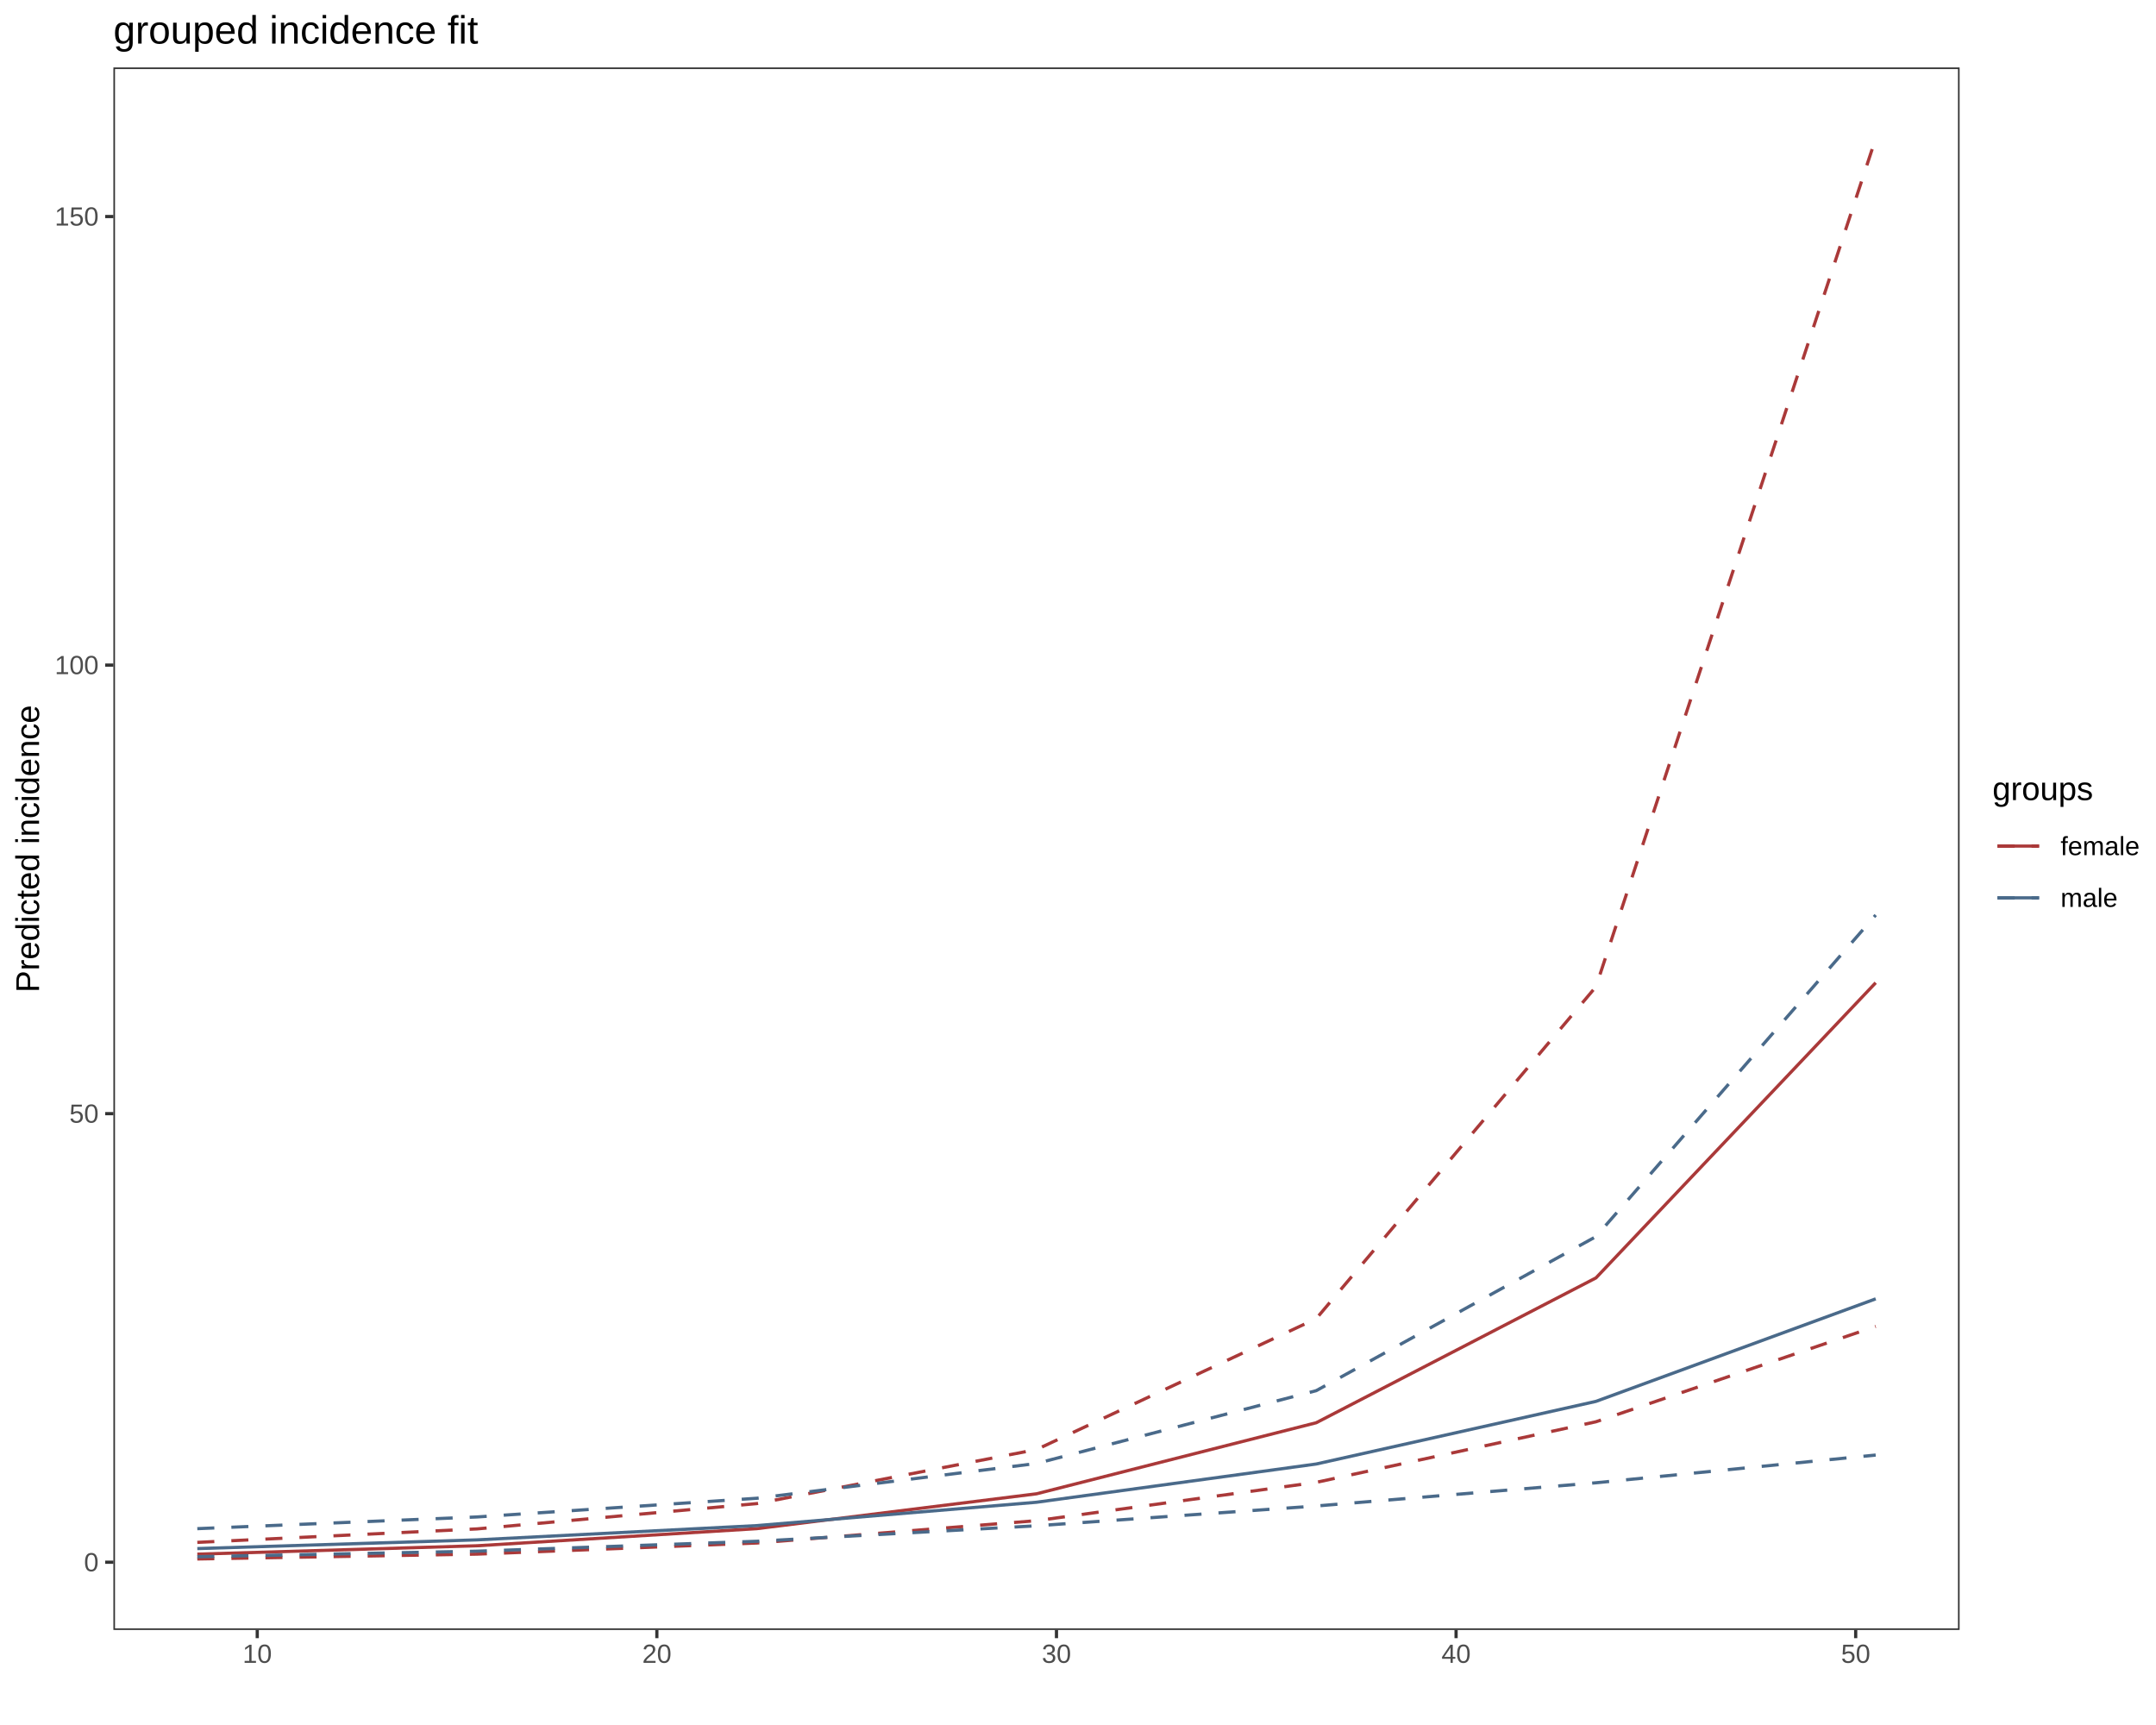
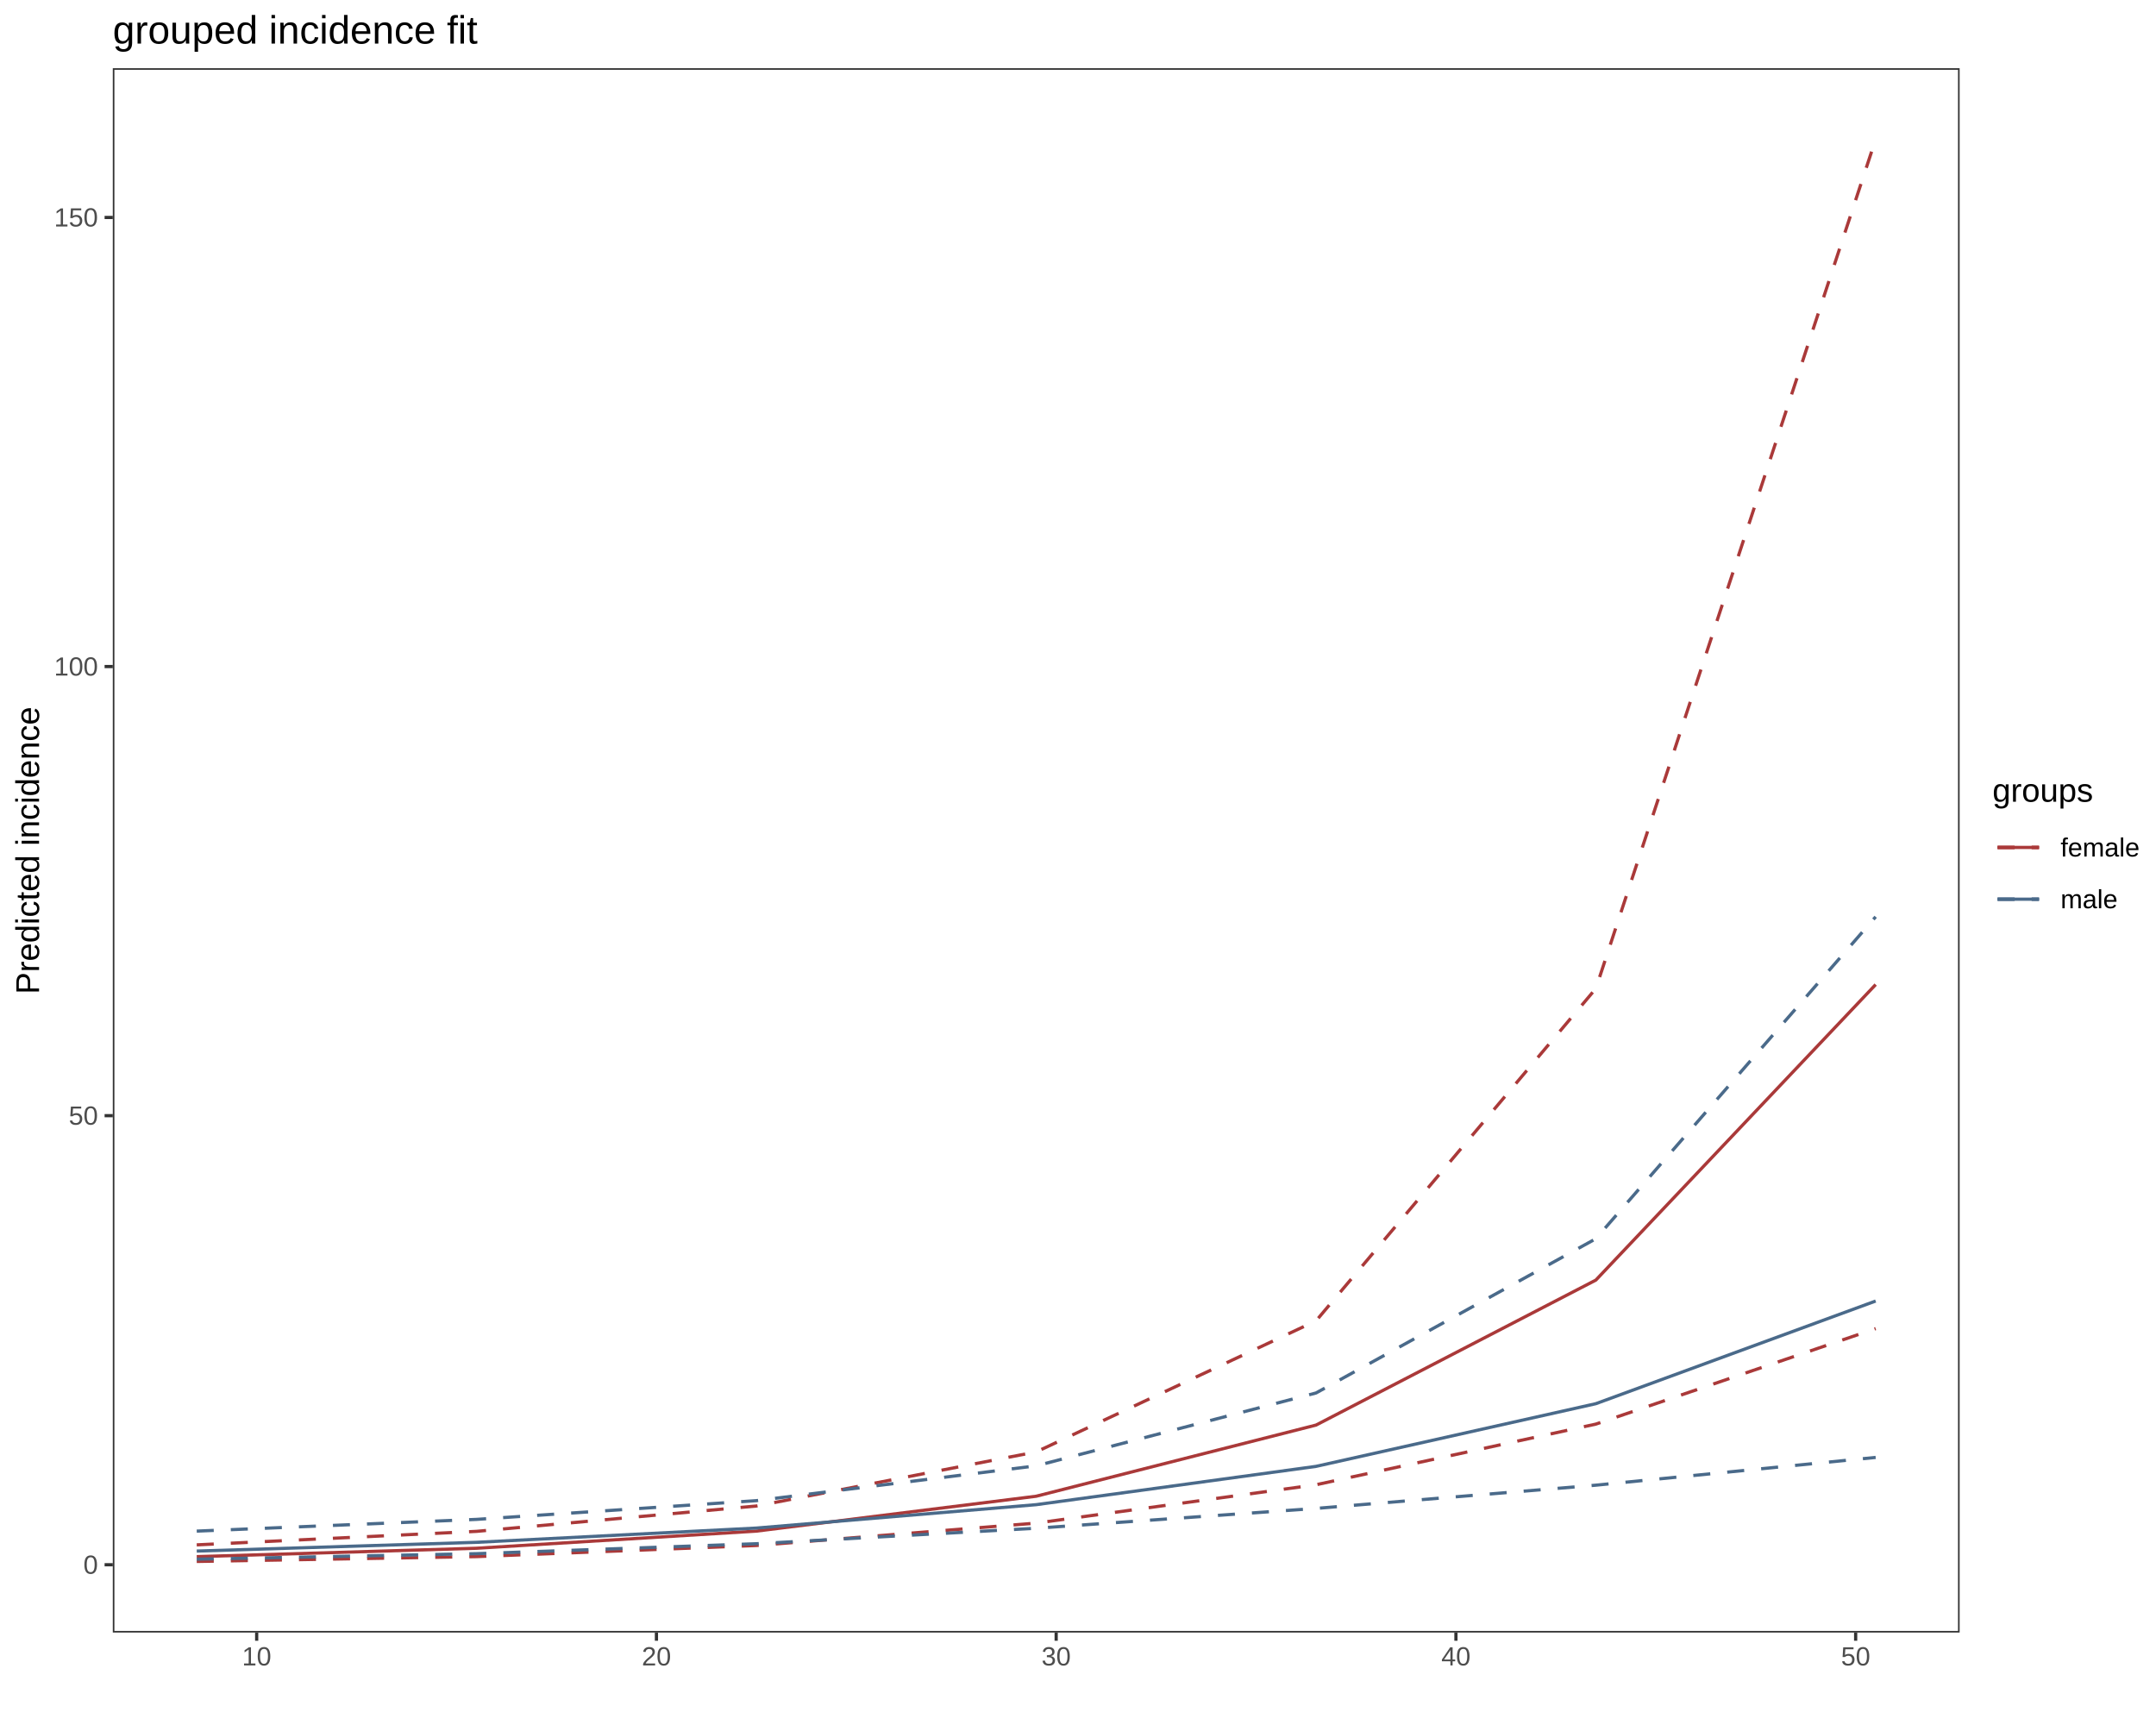
<svg xmlns="http://www.w3.org/2000/svg" viewBox="0 0 720.00 576.00">
  <defs>
    <style type="text/css">
    line, polyline, polygon, path, rect, circle {
      fill: none;
      stroke: #000000;
      stroke-linecap: round;
      stroke-linejoin: round;
      stroke-miterlimit: 10.00;
    }
  </style>
  </defs>
  <rect width="100%" height="100%" style="stroke: none; fill: #FFFFFF;" />
  <rect x="0.00" y="0.00" width="720.00" height="576.00" style="stroke-width: 1.07; stroke: #FFFFFF; fill: #FFFFFF;" />
  <defs>
-     <clipPath id="cpMzcuODd8NjU0LjQxfDU0NC4yN3wyMi41Mg==">
-       <rect x="37.87" y="22.52" width="616.54" height="521.75" />
+     <clipPath id="cpMzcuNjd8NjU0LjQxfDU0NS4xM3wyMi43Nw==">
+       <rect x="37.67" y="22.77" width="616.75" height="522.36" />
    </clipPath>
  </defs>
-   <rect x="37.87" y="22.52" width="616.54" height="521.75" style="stroke-width: 1.07; stroke: none; fill: #FFFFFF;" clip-path="url(#cpMzcuODd8NjU0LjQxfDU0NC4yN3wyMi41Mg==)" />
-   <polyline points="65.89,518.95 159.31,516.15 252.73,510.44 346.14,498.80 439.56,475.07 532.97,426.71 626.39,328.15 " style="stroke-width: 1.07; stroke: #AA3939; stroke-linecap: butt;" clip-path="url(#cpMzcuODd8NjU0LjQxfDU0NC4yN3wyMi41Mg==)" />
-   <polyline points="65.89,517.09 159.31,514.18 252.73,509.42 346.14,501.62 439.56,488.85 532.97,467.94 626.39,433.70 " style="stroke-width: 1.07; stroke: #4A6A8A; stroke-linecap: butt;" clip-path="url(#cpMzcuODd8NjU0LjQxfDU0NC4yN3wyMi41Mg==)" />
-   <polyline points="65.89,520.56 159.31,518.94 252.73,515.23 346.14,507.77 439.56,494.98 532.97,474.75 626.39,442.90 " style="stroke-width: 1.07; stroke: #AA3939; stroke-dasharray: 5.69,5.69; stroke-linecap: butt;" clip-path="url(#cpMzcuODd8NjU0LjQxfDU0NC4yN3wyMi41Mg==)" />
-   <polyline points="65.89,519.80 159.31,517.96 252.73,514.65 346.14,509.48 439.56,502.87 532.97,495.12 626.39,485.86 " style="stroke-width: 1.07; stroke: #4A6A8A; stroke-dasharray: 5.69,5.69; stroke-linecap: butt;" clip-path="url(#cpMzcuODd8NjU0LjQxfDU0NC4yN3wyMi41Mg==)" />
-   <polyline points="65.89,515.02 159.31,510.52 252.73,502.07 346.14,484.02 439.56,440.31 532.97,329.48 626.39,46.24 " style="stroke-width: 1.07; stroke: #AA3939; stroke-dasharray: 5.69,5.69; stroke-linecap: butt;" clip-path="url(#cpMzcuODd8NjU0LjQxfDU0NC4yN3wyMi41Mg==)" />
-   <polyline points="65.89,510.44 159.31,506.53 252.73,500.29 346.14,488.67 439.56,464.36 532.97,412.92 626.39,305.55 " style="stroke-width: 1.07; stroke: #4A6A8A; stroke-dasharray: 5.69,5.69; stroke-linecap: butt;" clip-path="url(#cpMzcuODd8NjU0LjQxfDU0NC4yN3wyMi41Mg==)" />
-   <rect x="37.87" y="22.52" width="616.54" height="521.75" style="stroke-width: 1.07; stroke: #333333;" clip-path="url(#cpMzcuODd8NjU0LjQxfDU0NC4yN3wyMi41Mg==)" />
+   <rect x="37.67" y="22.77" width="616.75" height="522.36" style="stroke-width: 1.07; stroke: none; fill: #FFFFFF;" clip-path="url(#cpMzcuNjd8NjU0LjQxfDU0NS4xM3wyMi43Nw==)" />
+   <polyline points="65.70,519.78 159.15,516.98 252.59,511.26 346.04,499.61 439.49,475.85 532.93,427.44 626.38,328.76 " style="stroke-width: 1.07; stroke: #AA3939; stroke-linecap: butt;" clip-path="url(#cpMzcuNjd8NjU0LjQxfDU0NS4xM3wyMi43Nw==)" />
+   <polyline points="65.70,517.92 159.15,515.00 252.59,510.24 346.04,502.43 439.49,489.64 532.93,468.71 626.38,434.43 " style="stroke-width: 1.07; stroke: #4A6A8A; stroke-linecap: butt;" clip-path="url(#cpMzcuNjd8NjU0LjQxfDU0NS4xM3wyMi43Nw==)" />
+   <polyline points="65.70,521.39 159.15,519.77 252.59,516.06 346.04,508.59 439.49,495.78 532.93,475.53 626.38,443.64 " style="stroke-width: 1.07; stroke: #AA3939; stroke-dasharray: 5.69,5.69; stroke-linecap: butt;" clip-path="url(#cpMzcuNjd8NjU0LjQxfDU0NS4xM3wyMi43Nw==)" />
+   <polyline points="65.70,520.63 159.15,518.79 252.59,515.47 346.04,510.30 439.49,503.68 532.93,495.92 626.38,486.65 " style="stroke-width: 1.07; stroke: #4A6A8A; stroke-dasharray: 5.69,5.69; stroke-linecap: butt;" clip-path="url(#cpMzcuNjd8NjU0LjQxfDU0NS4xM3wyMi43Nw==)" />
+   <polyline points="65.70,515.85 159.15,511.34 252.59,502.88 346.04,484.81 439.49,441.05 532.93,330.09 626.38,46.52 " style="stroke-width: 1.07; stroke: #AA3939; stroke-dasharray: 5.69,5.69; stroke-linecap: butt;" clip-path="url(#cpMzcuNjd8NjU0LjQxfDU0NS4xM3wyMi43Nw==)" />
+   <polyline points="65.70,511.26 159.15,507.34 252.59,501.09 346.04,489.46 439.49,465.13 532.93,413.63 626.38,306.13 " style="stroke-width: 1.07; stroke: #4A6A8A; stroke-dasharray: 5.69,5.69; stroke-linecap: butt;" clip-path="url(#cpMzcuNjd8NjU0LjQxfDU0NS4xM3wyMi43Nw==)" />
+   <rect x="37.67" y="22.77" width="616.75" height="522.36" style="stroke-width: 1.07; stroke: #333333;" clip-path="url(#cpMzcuNjd8NjU0LjQxfDU0NS4xM3wyMi43Nw==)" />
  <defs>
    <clipPath id="cpMC4wMHw3MjAuMDB8NTc2LjAwfDAuMDA=">
      <rect x="0.00" y="0.00" width="720.00" height="576.00" />
    </clipPath>
  </defs>
  <g clip-path="url(#cpMC4wMHw3MjAuMDB8NTc2LjAwfDAuMDA=)">
-     <text x="28.05" y="524.68" style="font-size: 8.80px; fill: #4D4D4D; font-family: Liberation Sans;" textLength="4.89px" lengthAdjust="spacingAndGlyphs">0</text>
+     <text x="27.84" y="525.51" style="font-size: 8.80px; fill: #4D4D4D; font-family: Liberation Sans;" textLength="4.89px" lengthAdjust="spacingAndGlyphs">0</text>
  </g>
  <g clip-path="url(#cpMC4wMHw3MjAuMDB8NTc2LjAwfDAuMDA=)">
-     <text x="23.16" y="374.89" style="font-size: 8.80px; fill: #4D4D4D; font-family: Liberation Sans;" textLength="9.78px" lengthAdjust="spacingAndGlyphs">50</text>
+     <text x="22.95" y="375.55" style="font-size: 8.80px; fill: #4D4D4D; font-family: Liberation Sans;" textLength="9.78px" lengthAdjust="spacingAndGlyphs">50</text>
  </g>
  <g clip-path="url(#cpMC4wMHw3MjAuMDB8NTc2LjAwfDAuMDA=)">
-     <text x="18.27" y="225.11" style="font-size: 8.80px; fill: #4D4D4D; font-family: Liberation Sans;" textLength="14.67px" lengthAdjust="spacingAndGlyphs">100</text>
+     <text x="18.06" y="225.59" style="font-size: 8.80px; fill: #4D4D4D; font-family: Liberation Sans;" textLength="14.67px" lengthAdjust="spacingAndGlyphs">100</text>
  </g>
  <g clip-path="url(#cpMC4wMHw3MjAuMDB8NTc2LjAwfDAuMDA=)">
-     <text x="18.27" y="75.33" style="font-size: 8.80px; fill: #4D4D4D; font-family: Liberation Sans;" textLength="14.67px" lengthAdjust="spacingAndGlyphs">150</text>
+     <text x="18.06" y="75.63" style="font-size: 8.80px; fill: #4D4D4D; font-family: Liberation Sans;" textLength="14.67px" lengthAdjust="spacingAndGlyphs">150</text>
  </g>
-   <polyline points="35.13,521.65 37.87,521.65 " style="stroke-width: 1.07; stroke: #333333; stroke-linecap: butt;" clip-path="url(#cpMC4wMHw3MjAuMDB8NTc2LjAwfDAuMDA=)" />
-   <polyline points="35.13,371.87 37.87,371.87 " style="stroke-width: 1.07; stroke: #333333; stroke-linecap: butt;" clip-path="url(#cpMC4wMHw3MjAuMDB8NTc2LjAwfDAuMDA=)" />
-   <polyline points="35.13,222.09 37.87,222.09 " style="stroke-width: 1.07; stroke: #333333; stroke-linecap: butt;" clip-path="url(#cpMC4wMHw3MjAuMDB8NTc2LjAwfDAuMDA=)" />
-   <polyline points="35.13,72.30 37.87,72.30 " style="stroke-width: 1.07; stroke: #333333; stroke-linecap: butt;" clip-path="url(#cpMC4wMHw3MjAuMDB8NTc2LjAwfDAuMDA=)" />
-   <polyline points="85.91,547.01 85.91,544.27 " style="stroke-width: 1.07; stroke: #333333; stroke-linecap: butt;" clip-path="url(#cpMC4wMHw3MjAuMDB8NTc2LjAwfDAuMDA=)" />
-   <polyline points="219.36,547.01 219.36,544.27 " style="stroke-width: 1.07; stroke: #333333; stroke-linecap: butt;" clip-path="url(#cpMC4wMHw3MjAuMDB8NTc2LjAwfDAuMDA=)" />
-   <polyline points="352.81,547.01 352.81,544.27 " style="stroke-width: 1.07; stroke: #333333; stroke-linecap: butt;" clip-path="url(#cpMC4wMHw3MjAuMDB8NTc2LjAwfDAuMDA=)" />
-   <polyline points="486.26,547.01 486.26,544.27 " style="stroke-width: 1.07; stroke: #333333; stroke-linecap: butt;" clip-path="url(#cpMC4wMHw3MjAuMDB8NTc2LjAwfDAuMDA=)" />
-   <polyline points="619.71,547.01 619.71,544.27 " style="stroke-width: 1.07; stroke: #333333; stroke-linecap: butt;" clip-path="url(#cpMC4wMHw3MjAuMDB8NTc2LjAwfDAuMDA=)" />
+   <polyline points="34.93,522.49 37.67,522.49 " style="stroke-width: 1.07; stroke: #333333; stroke-linecap: butt;" clip-path="url(#cpMC4wMHw3MjAuMDB8NTc2LjAwfDAuMDA=)" />
+   <polyline points="34.93,372.53 37.67,372.53 " style="stroke-width: 1.07; stroke: #333333; stroke-linecap: butt;" clip-path="url(#cpMC4wMHw3MjAuMDB8NTc2LjAwfDAuMDA=)" />
+   <polyline points="34.93,222.57 37.67,222.57 " style="stroke-width: 1.07; stroke: #333333; stroke-linecap: butt;" clip-path="url(#cpMC4wMHw3MjAuMDB8NTc2LjAwfDAuMDA=)" />
+   <polyline points="34.93,72.61 37.67,72.61 " style="stroke-width: 1.07; stroke: #333333; stroke-linecap: butt;" clip-path="url(#cpMC4wMHw3MjAuMDB8NTc2LjAwfDAuMDA=)" />
+   <polyline points="85.72,547.87 85.72,545.13 " style="stroke-width: 1.07; stroke: #333333; stroke-linecap: butt;" clip-path="url(#cpMC4wMHw3MjAuMDB8NTc2LjAwfDAuMDA=)" />
+   <polyline points="219.22,547.87 219.22,545.13 " style="stroke-width: 1.07; stroke: #333333; stroke-linecap: butt;" clip-path="url(#cpMC4wMHw3MjAuMDB8NTc2LjAwfDAuMDA=)" />
+   <polyline points="352.71,547.87 352.71,545.13 " style="stroke-width: 1.07; stroke: #333333; stroke-linecap: butt;" clip-path="url(#cpMC4wMHw3MjAuMDB8NTc2LjAwfDAuMDA=)" />
+   <polyline points="486.21,547.87 486.21,545.13 " style="stroke-width: 1.07; stroke: #333333; stroke-linecap: butt;" clip-path="url(#cpMC4wMHw3MjAuMDB8NTc2LjAwfDAuMDA=)" />
+   <polyline points="619.70,547.87 619.70,545.13 " style="stroke-width: 1.07; stroke: #333333; stroke-linecap: butt;" clip-path="url(#cpMC4wMHw3MjAuMDB8NTc2LjAwfDAuMDA=)" />
  <g clip-path="url(#cpMC4wMHw3MjAuMDB8NTc2LjAwfDAuMDA=)">
-     <text x="81.02" y="555.25" style="font-size: 8.80px; fill: #4D4D4D; font-family: Liberation Sans;" textLength="9.78px" lengthAdjust="spacingAndGlyphs">10</text>
+     <text x="80.83" y="556.11" style="font-size: 8.80px; fill: #4D4D4D; font-family: Liberation Sans;" textLength="9.78px" lengthAdjust="spacingAndGlyphs">10</text>
  </g>
  <g clip-path="url(#cpMC4wMHw3MjAuMDB8NTc2LjAwfDAuMDA=)">
-     <text x="214.47" y="555.25" style="font-size: 8.80px; fill: #4D4D4D; font-family: Liberation Sans;" textLength="9.78px" lengthAdjust="spacingAndGlyphs">20</text>
+     <text x="214.33" y="556.11" style="font-size: 8.80px; fill: #4D4D4D; font-family: Liberation Sans;" textLength="9.78px" lengthAdjust="spacingAndGlyphs">20</text>
  </g>
  <g clip-path="url(#cpMC4wMHw3MjAuMDB8NTc2LjAwfDAuMDA=)">
-     <text x="347.92" y="555.25" style="font-size: 8.80px; fill: #4D4D4D; font-family: Liberation Sans;" textLength="9.78px" lengthAdjust="spacingAndGlyphs">30</text>
+     <text x="347.82" y="556.11" style="font-size: 8.80px; fill: #4D4D4D; font-family: Liberation Sans;" textLength="9.78px" lengthAdjust="spacingAndGlyphs">30</text>
  </g>
  <g clip-path="url(#cpMC4wMHw3MjAuMDB8NTc2LjAwfDAuMDA=)">
-     <text x="481.37" y="555.25" style="font-size: 8.80px; fill: #4D4D4D; font-family: Liberation Sans;" textLength="9.78px" lengthAdjust="spacingAndGlyphs">40</text>
+     <text x="481.32" y="556.11" style="font-size: 8.80px; fill: #4D4D4D; font-family: Liberation Sans;" textLength="9.78px" lengthAdjust="spacingAndGlyphs">40</text>
  </g>
  <g clip-path="url(#cpMC4wMHw3MjAuMDB8NTc2LjAwfDAuMDA=)">
-     <text x="614.82" y="555.25" style="font-size: 8.80px; fill: #4D4D4D; font-family: Liberation Sans;" textLength="9.78px" lengthAdjust="spacingAndGlyphs">50</text>
+     <text x="614.81" y="556.11" style="font-size: 8.80px; fill: #4D4D4D; font-family: Liberation Sans;" textLength="9.78px" lengthAdjust="spacingAndGlyphs">50</text>
  </g>
  <g clip-path="url(#cpMC4wMHw3MjAuMDB8NTc2LjAwfDAuMDA=)">
-     <text transform="translate(13.04,331.43) rotate(-90)" style="font-size: 11.00px; font-family: Liberation Sans;" textLength="96.06px" lengthAdjust="spacingAndGlyphs">Predicted incidence</text>
+     <text transform="translate(13.04,331.98) rotate(-90)" style="font-size: 11.00px; font-family: Liberation Sans;" textLength="96.06px" lengthAdjust="spacingAndGlyphs">Predicted incidence</text>
  </g>
-   <rect x="665.37" y="258.35" width="49.15" height="50.09" style="stroke-width: 1.07; stroke: none; fill: #FFFFFF;" clip-path="url(#cpMC4wMHw3MjAuMDB8NTc2LjAwfDAuMDA=)" />
+   <rect x="665.37" y="259.01" width="49.15" height="49.88" style="stroke-width: 1.07; stroke: none; fill: #FFFFFF;" clip-path="url(#cpMC4wMHw3MjAuMDB8NTc2LjAwfDAuMDA=)" />
  <g clip-path="url(#cpMC4wMHw3MjAuMDB8NTc2LjAwfDAuMDA=)">
-     <text x="665.37" y="267.16" style="font-size: 11.00px; font-family: Liberation Sans;" textLength="33.66px" lengthAdjust="spacingAndGlyphs">groups</text>
+     <text x="665.37" y="267.71" style="font-size: 11.00px; font-family: Liberation Sans;" textLength="33.66px" lengthAdjust="spacingAndGlyphs">groups</text>
  </g>
-   <rect x="665.37" y="273.88" width="17.28" height="17.28" style="stroke-width: 1.07; stroke: none; fill: #FFFFFF;" clip-path="url(#cpMC4wMHw3MjAuMDB8NTc2LjAwfDAuMDA=)" />
-   <line x1="667.10" y1="282.52" x2="680.92" y2="282.52" style="stroke-width: 1.07; stroke: #AA3939; stroke-linecap: butt;" clip-path="url(#cpMC4wMHw3MjAuMDB8NTc2LjAwfDAuMDA=)" />
-   <line x1="667.10" y1="282.52" x2="680.92" y2="282.52" style="stroke-width: 1.07; stroke: #AA3939; stroke-dasharray: 5.69,5.69; stroke-linecap: butt;" clip-path="url(#cpMC4wMHw3MjAuMDB8NTc2LjAwfDAuMDA=)" />
-   <line x1="667.10" y1="282.52" x2="680.92" y2="282.52" style="stroke-width: 1.07; stroke: #AA3939; stroke-dasharray: 5.69,5.69; stroke-linecap: butt;" clip-path="url(#cpMC4wMHw3MjAuMDB8NTc2LjAwfDAuMDA=)" />
-   <rect x="665.37" y="291.16" width="17.28" height="17.28" style="stroke-width: 1.07; stroke: none; fill: #FFFFFF;" clip-path="url(#cpMC4wMHw3MjAuMDB8NTc2LjAwfDAuMDA=)" />
-   <line x1="667.10" y1="299.80" x2="680.92" y2="299.80" style="stroke-width: 1.07; stroke: #4A6A8A; stroke-linecap: butt;" clip-path="url(#cpMC4wMHw3MjAuMDB8NTc2LjAwfDAuMDA=)" />
-   <line x1="667.10" y1="299.80" x2="680.92" y2="299.80" style="stroke-width: 1.07; stroke: #4A6A8A; stroke-dasharray: 5.69,5.69; stroke-linecap: butt;" clip-path="url(#cpMC4wMHw3MjAuMDB8NTc2LjAwfDAuMDA=)" />
-   <line x1="667.10" y1="299.80" x2="680.92" y2="299.80" style="stroke-width: 1.07; stroke: #4A6A8A; stroke-dasharray: 5.69,5.69; stroke-linecap: butt;" clip-path="url(#cpMC4wMHw3MjAuMDB8NTc2LjAwfDAuMDA=)" />
+   <rect x="665.37" y="274.33" width="17.28" height="17.28" style="stroke-width: 1.07; stroke: none; fill: #FFFFFF;" clip-path="url(#cpMC4wMHw3MjAuMDB8NTc2LjAwfDAuMDA=)" />
+   <line x1="667.10" y1="282.97" x2="680.92" y2="282.97" style="stroke-width: 1.07; stroke: #AA3939; stroke-linecap: butt;" clip-path="url(#cpMC4wMHw3MjAuMDB8NTc2LjAwfDAuMDA=)" />
+   <line x1="667.10" y1="282.97" x2="680.92" y2="282.97" style="stroke-width: 1.07; stroke: #AA3939; stroke-dasharray: 5.69,5.69; stroke-linecap: butt;" clip-path="url(#cpMC4wMHw3MjAuMDB8NTc2LjAwfDAuMDA=)" />
+   <line x1="667.10" y1="282.97" x2="680.92" y2="282.97" style="stroke-width: 1.07; stroke: #AA3939; stroke-dasharray: 5.69,5.69; stroke-linecap: butt;" clip-path="url(#cpMC4wMHw3MjAuMDB8NTc2LjAwfDAuMDA=)" />
+   <rect x="665.37" y="291.61" width="17.28" height="17.28" style="stroke-width: 1.07; stroke: none; fill: #FFFFFF;" clip-path="url(#cpMC4wMHw3MjAuMDB8NTc2LjAwfDAuMDA=)" />
+   <line x1="667.10" y1="300.25" x2="680.92" y2="300.25" style="stroke-width: 1.07; stroke: #4A6A8A; stroke-linecap: butt;" clip-path="url(#cpMC4wMHw3MjAuMDB8NTc2LjAwfDAuMDA=)" />
+   <line x1="667.10" y1="300.25" x2="680.92" y2="300.25" style="stroke-width: 1.07; stroke: #4A6A8A; stroke-dasharray: 5.69,5.69; stroke-linecap: butt;" clip-path="url(#cpMC4wMHw3MjAuMDB8NTc2LjAwfDAuMDA=)" />
+   <line x1="667.10" y1="300.25" x2="680.92" y2="300.25" style="stroke-width: 1.07; stroke: #4A6A8A; stroke-dasharray: 5.69,5.69; stroke-linecap: butt;" clip-path="url(#cpMC4wMHw3MjAuMDB8NTc2LjAwfDAuMDA=)" />
  <g clip-path="url(#cpMC4wMHw3MjAuMDB8NTc2LjAwfDAuMDA=)">
-     <text x="688.13" y="285.54" style="font-size: 8.80px; font-family: Liberation Sans;" textLength="26.39px" lengthAdjust="spacingAndGlyphs">female</text>
+     <text x="688.13" y="286.00" style="font-size: 8.80px; font-family: Liberation Sans;" textLength="26.39px" lengthAdjust="spacingAndGlyphs">female</text>
  </g>
  <g clip-path="url(#cpMC4wMHw3MjAuMDB8NTc2LjAwfDAuMDA=)">
-     <text x="688.13" y="302.82" style="font-size: 8.80px; font-family: Liberation Sans;" textLength="19.06px" lengthAdjust="spacingAndGlyphs">male</text>
+     <text x="688.13" y="303.28" style="font-size: 8.80px; font-family: Liberation Sans;" textLength="19.06px" lengthAdjust="spacingAndGlyphs">male</text>
  </g>
  <g clip-path="url(#cpMC4wMHw3MjAuMDB8NTc2LjAwfDAuMDA=)">
-     <text x="37.87" y="14.56" style="font-size: 13.20px; font-family: Liberation Sans;" textLength="121.62px" lengthAdjust="spacingAndGlyphs">grouped incidence fit</text>
+     <text x="37.67" y="14.56" style="font-size: 13.20px; font-family: Liberation Sans;" textLength="121.62px" lengthAdjust="spacingAndGlyphs">grouped incidence fit</text>
  </g>
</svg>
